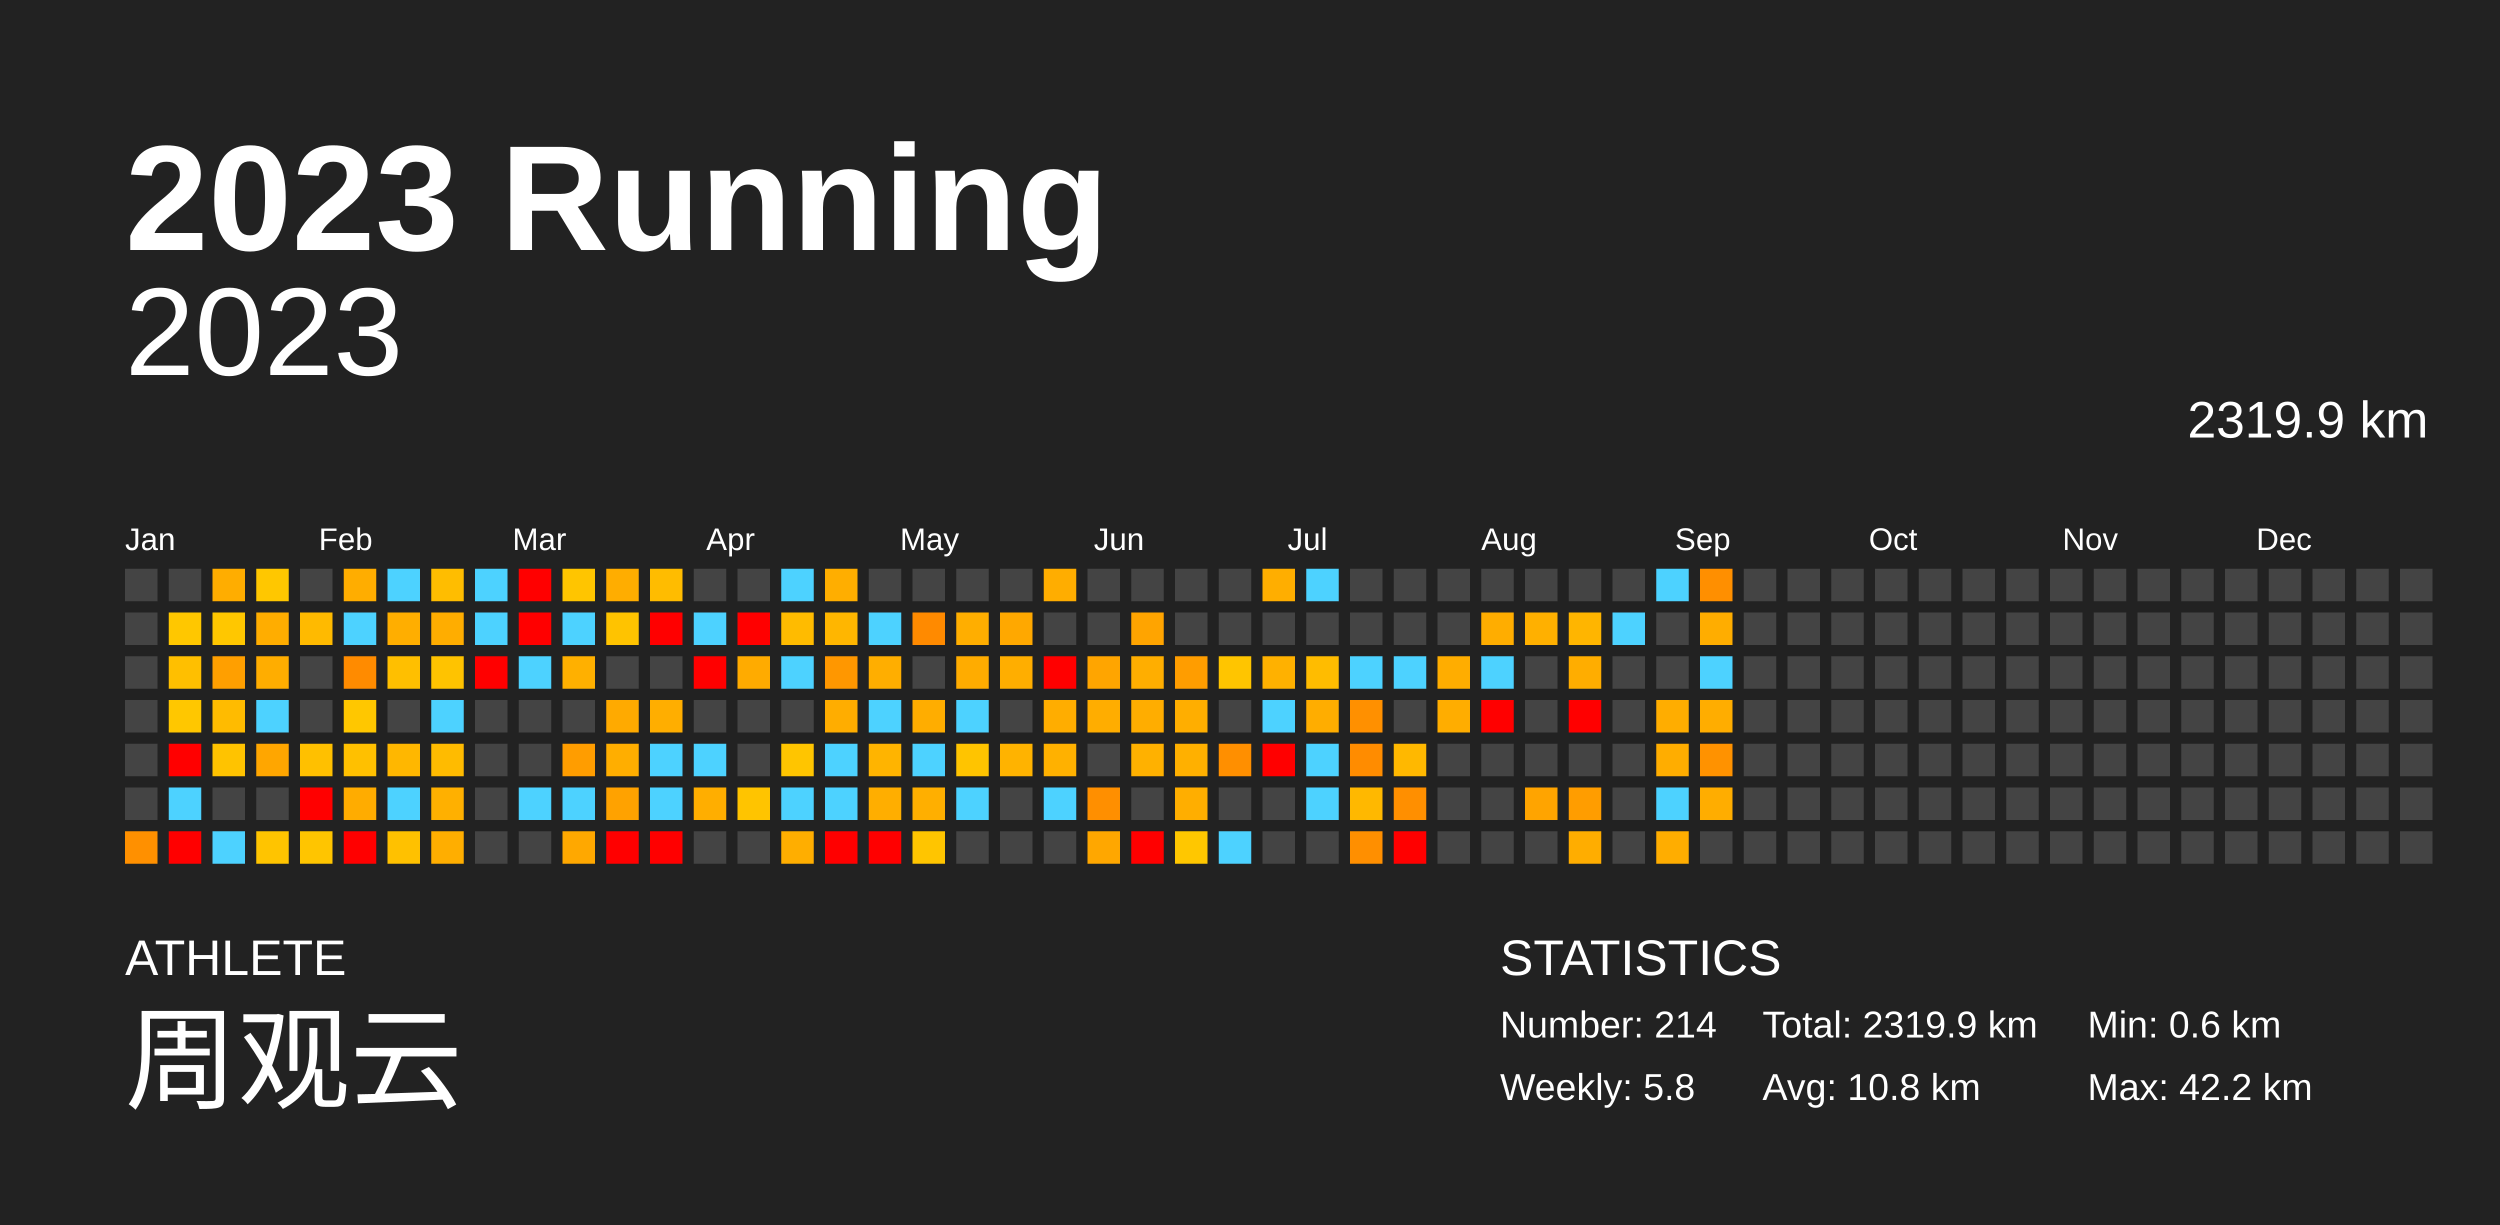
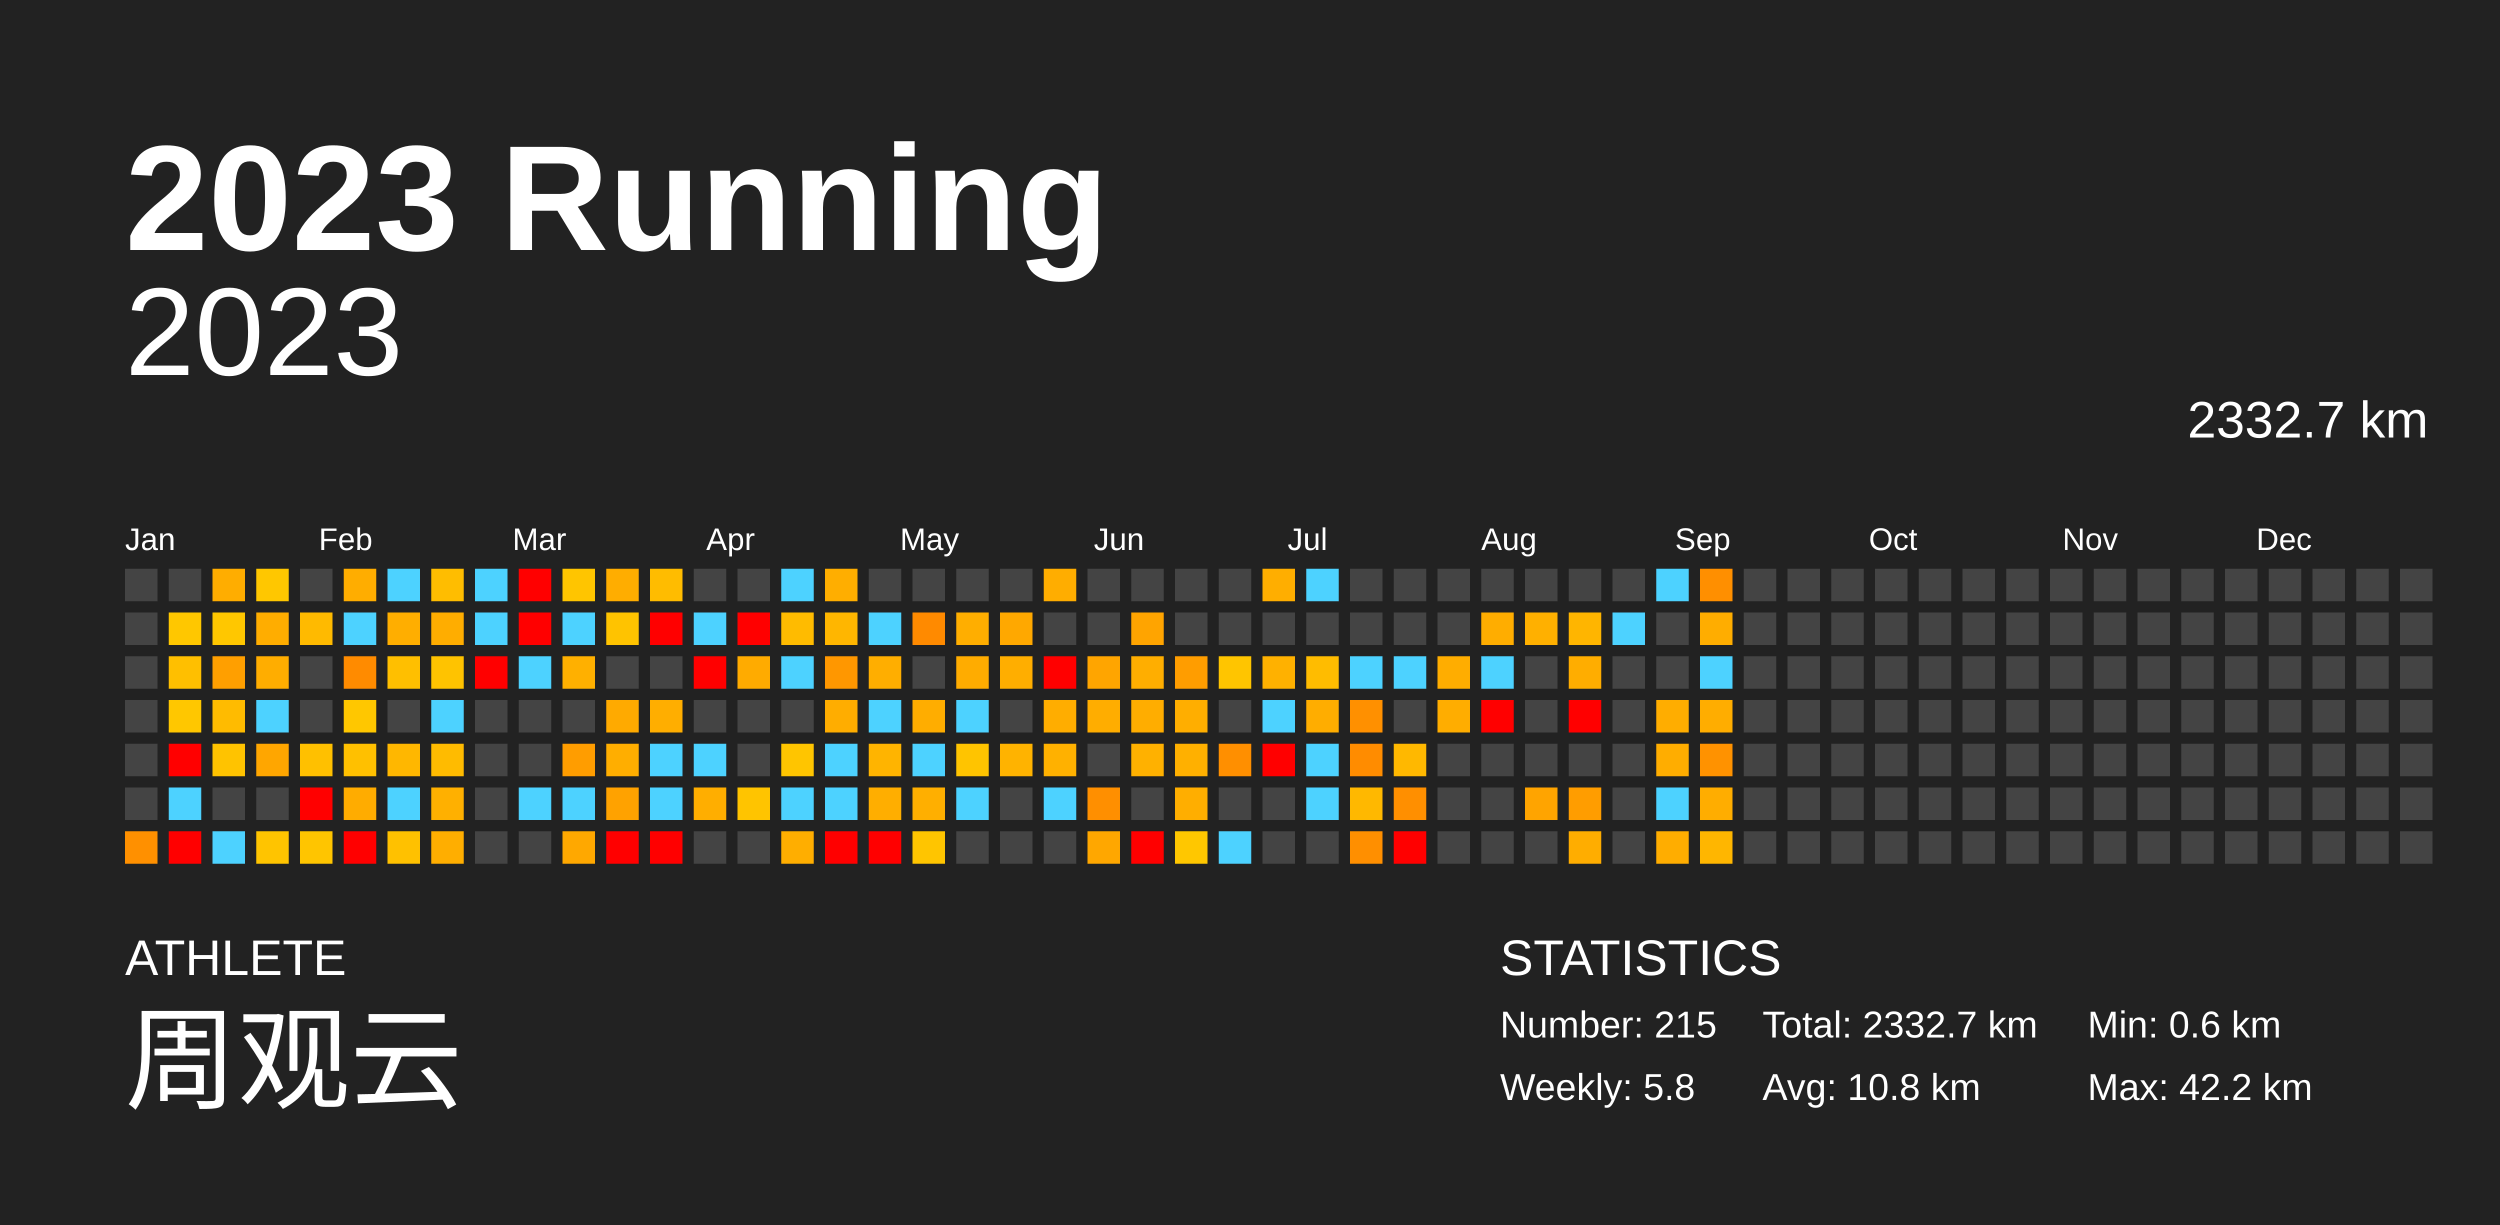
<svg xmlns="http://www.w3.org/2000/svg" baseProfile="full" height="98mm" version="1.1" viewBox="0,0,200,98" width="200mm">
  <defs />
  <rect fill="#222222" height="98" width="200" x="0" y="0" />
  <text fill="#FFFFFF" style="font-size:12px; font-family:Arial; font-weight:bold;" x="10" y="20">2023 Running</text>
  <text fill="#FFFFFF" style="font-size:4px; font-family:Arial" x="10" y="78">ATHLETE</text>
  <text fill="#FFFFFF" style="font-size:9px; font-family:Arial" x="10" y="88">周观云</text>
  <text fill="#FFFFFF" style="font-size:4px; font-family:Arial" x="120" y="78">STATISTICS</text>
-   <text fill="#FFFFFF" style="font-size:3px; font-family:Arial" x="120" y="83">Number: 214</text>
+   <text fill="#FFFFFF" style="font-size:3px; font-family:Arial" x="120" y="83">Number: 215</text>
  <text fill="#FFFFFF" style="font-size:3px; font-family:Arial" x="120" y="88">Weekly: 5.8</text>
-   <text fill="#FFFFFF" style="font-size:3px; font-family:Arial" x="141" y="83">Total: 2319.9 km</text>
+   <text fill="#FFFFFF" style="font-size:3px; font-family:Arial" x="141" y="83">Total: 2332.7 km</text>
  <text fill="#FFFFFF" style="font-size:3px; font-family:Arial" x="141" y="88">Avg: 10.8 km</text>
  <text fill="#FFFFFF" style="font-size:3px; font-family:Arial" x="167" y="83">Min: 0.6 km</text>
  <text fill="#FFFFFF" style="font-size:3px; font-family:Arial" x="167" y="88">Max: 42.2 km</text>
  <text alignment-baseline="hanging" fill="#FFFFFF" style="font-size:10.0px; font-family:Arial;" x="10" y="30">2023</text>
-   <text alignment-baseline="hanging" fill="#FFFFFF" style="font-size:4.125px; font-family:Arial;" x="175" y="35">2319.9 km</text>
+   <text alignment-baseline="hanging" fill="#FFFFFF" style="font-size:4.125px; font-family:Arial;" x="175" y="35">2332.7 km</text>
  <text fill="#FFFFFF" style="font-size:2.5px; font-family:Arial" x="10.0" y="44">Jan</text>
  <text fill="#FFFFFF" style="font-size:2.5px; font-family:Arial" x="25.5" y="44">Feb</text>
  <text fill="#FFFFFF" style="font-size:2.5px; font-family:Arial" x="41.0" y="44">Mar</text>
  <text fill="#FFFFFF" style="font-size:2.5px; font-family:Arial" x="56.5" y="44">Apr</text>
  <text fill="#FFFFFF" style="font-size:2.5px; font-family:Arial" x="72.0" y="44">May</text>
  <text fill="#FFFFFF" style="font-size:2.5px; font-family:Arial" x="87.5" y="44">Jun</text>
  <text fill="#FFFFFF" style="font-size:2.5px; font-family:Arial" x="103.0" y="44">Jul</text>
  <text fill="#FFFFFF" style="font-size:2.5px; font-family:Arial" x="118.5" y="44">Aug</text>
  <text fill="#FFFFFF" style="font-size:2.5px; font-family:Arial" x="134.0" y="44">Sep</text>
  <text fill="#FFFFFF" style="font-size:2.5px; font-family:Arial" x="149.5" y="44">Oct</text>
  <text fill="#FFFFFF" style="font-size:2.5px; font-family:Arial" x="165.0" y="44">Nov</text>
  <text fill="#FFFFFF" style="font-size:2.5px; font-family:Arial" x="180.5" y="44">Dec</text>
  <rect fill="#444444" height="2.6" width="2.6" x="10.0" y="45.5" />
  <rect fill="#444444" height="2.6" width="2.6" x="10.0" y="49.0" />
  <rect fill="#444444" height="2.6" width="2.6" x="10.0" y="52.5" />
  <rect fill="#444444" height="2.6" width="2.6" x="10.0" y="56.0" />
  <rect fill="#444444" height="2.6" width="2.6" x="10.0" y="59.5" />
  <rect fill="#444444" height="2.6" width="2.6" x="10.0" y="63.0" />
  <rect fill="#ff9000" height="2.6" width="2.6" x="10.0" y="66.5" />
  <rect fill="#444444" height="2.6" width="2.6" x="13.5" y="45.5" />
  <rect fill="#ffc700" height="2.6" width="2.6" x="13.5" y="49.0" />
  <rect fill="#ffbf00" height="2.6" width="2.6" x="13.5" y="52.5" />
  <rect fill="#ffc700" height="2.6" width="2.6" x="13.5" y="56.0" />
  <rect fill="red" height="2.6" width="2.6" x="13.5" y="59.5" />
  <rect fill="#4dd2ff" height="2.6" width="2.6" x="13.5" y="63.0" />
  <rect fill="red" height="2.6" width="2.6" x="13.5" y="66.5" />
  <rect fill="#ffad00" height="2.6" width="2.6" x="17.0" y="45.5" />
  <rect fill="#ffc700" height="2.6" width="2.6" x="17.0" y="49.0" />
  <rect fill="#ff9f00" height="2.6" width="2.6" x="17.0" y="52.5" />
  <rect fill="#ffbb00" height="2.6" width="2.6" x="17.0" y="56.0" />
  <rect fill="#ffc300" height="2.6" width="2.6" x="17.0" y="59.5" />
  <rect fill="#444444" height="2.6" width="2.6" x="17.0" y="63.0" />
  <rect fill="#4dd2ff" height="2.6" width="2.6" x="17.0" y="66.5" />
  <rect fill="#ffc700" height="2.6" width="2.6" x="20.5" y="45.5" />
  <rect fill="#ffad00" height="2.6" width="2.6" x="20.5" y="49.0" />
  <rect fill="#ffad00" height="2.6" width="2.6" x="20.5" y="52.5" />
  <rect fill="#4dd2ff" height="2.6" width="2.6" x="20.5" y="56.0" />
  <rect fill="#ffa600" height="2.6" width="2.6" x="20.5" y="59.5" />
  <rect fill="#444444" height="2.6" width="2.6" x="20.5" y="63.0" />
  <rect fill="#ffc400" height="2.6" width="2.6" x="20.5" y="66.5" />
  <rect fill="#444444" height="2.6" width="2.6" x="24.0" y="45.5" />
  <rect fill="#ffba00" height="2.6" width="2.6" x="24.0" y="49.0" />
  <rect fill="#444444" height="2.6" width="2.6" x="24.0" y="52.5" />
  <rect fill="#444444" height="2.6" width="2.6" x="24.0" y="56.0" />
  <rect fill="#ffc000" height="2.6" width="2.6" x="24.0" y="59.5" />
  <rect fill="red" height="2.6" width="2.6" x="24.0" y="63.0" />
  <rect fill="#ffc500" height="2.6" width="2.6" x="24.0" y="66.5" />
  <rect fill="#ffad00" height="2.6" width="2.6" x="27.5" y="45.5" />
  <rect fill="#4dd2ff" height="2.6" width="2.6" x="27.5" y="49.0" />
  <rect fill="#ff8b00" height="2.6" width="2.6" x="27.5" y="52.5" />
  <rect fill="#ffc700" height="2.6" width="2.6" x="27.5" y="56.0" />
  <rect fill="#ffc000" height="2.6" width="2.6" x="27.5" y="59.5" />
  <rect fill="#ffac00" height="2.6" width="2.6" x="27.5" y="63.0" />
  <rect fill="red" height="2.6" width="2.6" x="27.5" y="66.5" />
  <rect fill="#4dd2ff" height="2.6" width="2.6" x="31.0" y="45.5" />
  <rect fill="#ffae00" height="2.6" width="2.6" x="31.0" y="49.0" />
  <rect fill="#ffbf00" height="2.6" width="2.6" x="31.0" y="52.5" />
  <rect fill="#444444" height="2.6" width="2.6" x="31.0" y="56.0" />
  <rect fill="#ffb700" height="2.6" width="2.6" x="31.0" y="59.5" />
  <rect fill="#4dd2ff" height="2.6" width="2.6" x="31.0" y="63.0" />
  <rect fill="#ffc100" height="2.6" width="2.6" x="31.0" y="66.5" />
  <rect fill="#ffbd00" height="2.6" width="2.6" x="34.5" y="45.5" />
  <rect fill="#ffad00" height="2.6" width="2.6" x="34.5" y="49.0" />
  <rect fill="#ffc300" height="2.6" width="2.6" x="34.5" y="52.5" />
  <rect fill="#4dd2ff" height="2.6" width="2.6" x="34.5" y="56.0" />
  <rect fill="#ffbb00" height="2.6" width="2.6" x="34.5" y="59.5" />
  <rect fill="#ffb000" height="2.6" width="2.6" x="34.5" y="63.0" />
  <rect fill="#ffae00" height="2.6" width="2.6" x="34.5" y="66.5" />
  <rect fill="#4dd2ff" height="2.6" width="2.6" x="38.0" y="45.5" />
  <rect fill="#4dd2ff" height="2.6" width="2.6" x="38.0" y="49.0" />
  <rect fill="red" height="2.6" width="2.6" x="38.0" y="52.5" />
  <rect fill="#444444" height="2.6" width="2.6" x="38.0" y="56.0" />
  <rect fill="#444444" height="2.6" width="2.6" x="38.0" y="59.5" />
  <rect fill="#444444" height="2.6" width="2.6" x="38.0" y="63.0" />
  <rect fill="#444444" height="2.6" width="2.6" x="38.0" y="66.5" />
  <rect fill="red" height="2.6" width="2.6" x="41.5" y="45.5" />
  <rect fill="red" height="2.6" width="2.6" x="41.5" y="49.0" />
  <rect fill="#4dd2ff" height="2.6" width="2.6" x="41.5" y="52.5" />
  <rect fill="#444444" height="2.6" width="2.6" x="41.5" y="56.0" />
  <rect fill="#444444" height="2.6" width="2.6" x="41.5" y="59.5" />
  <rect fill="#4dd2ff" height="2.6" width="2.6" x="41.5" y="63.0" />
  <rect fill="#444444" height="2.6" width="2.6" x="41.5" y="66.5" />
  <rect fill="#ffc500" height="2.6" width="2.6" x="45.0" y="45.5" />
  <rect fill="#4dd2ff" height="2.6" width="2.6" x="45.0" y="49.0" />
  <rect fill="#ffb000" height="2.6" width="2.6" x="45.0" y="52.5" />
  <rect fill="#444444" height="2.6" width="2.6" x="45.0" y="56.0" />
  <rect fill="#ff9d00" height="2.6" width="2.6" x="45.0" y="59.5" />
  <rect fill="#4dd2ff" height="2.6" width="2.6" x="45.0" y="63.0" />
  <rect fill="#ffa800" height="2.6" width="2.6" x="45.0" y="66.5" />
  <rect fill="#ffad00" height="2.6" width="2.6" x="48.5" y="45.5" />
  <rect fill="#ffc300" height="2.6" width="2.6" x="48.5" y="49.0" />
  <rect fill="#444444" height="2.6" width="2.6" x="48.5" y="52.5" />
  <rect fill="#ffaa00" height="2.6" width="2.6" x="48.5" y="56.0" />
  <rect fill="#ffae00" height="2.6" width="2.6" x="48.5" y="59.5" />
  <rect fill="#ffa200" height="2.6" width="2.6" x="48.5" y="63.0" />
  <rect fill="red" height="2.6" width="2.6" x="48.5" y="66.5" />
  <rect fill="#ffbc00" height="2.6" width="2.6" x="52.0" y="45.5" />
  <rect fill="red" height="2.6" width="2.6" x="52.0" y="49.0" />
  <rect fill="#444444" height="2.6" width="2.6" x="52.0" y="52.5" />
  <rect fill="#ffae00" height="2.6" width="2.6" x="52.0" y="56.0" />
  <rect fill="#4dd2ff" height="2.6" width="2.6" x="52.0" y="59.5" />
  <rect fill="#4dd2ff" height="2.6" width="2.6" x="52.0" y="63.0" />
  <rect fill="red" height="2.6" width="2.6" x="52.0" y="66.5" />
  <rect fill="#444444" height="2.6" width="2.6" x="55.5" y="45.5" />
  <rect fill="#4dd2ff" height="2.6" width="2.6" x="55.5" y="49.0" />
  <rect fill="red" height="2.6" width="2.6" x="55.5" y="52.5" />
  <rect fill="#444444" height="2.6" width="2.6" x="55.5" y="56.0" />
  <rect fill="#4dd2ff" height="2.6" width="2.6" x="55.5" y="59.5" />
  <rect fill="#ffae00" height="2.6" width="2.6" x="55.5" y="63.0" />
  <rect fill="#444444" height="2.6" width="2.6" x="55.5" y="66.5" />
  <rect fill="#444444" height="2.6" width="2.6" x="59.0" y="45.5" />
  <rect fill="red" height="2.6" width="2.6" x="59.0" y="49.0" />
  <rect fill="#ffab00" height="2.6" width="2.6" x="59.0" y="52.5" />
  <rect fill="#444444" height="2.6" width="2.6" x="59.0" y="56.0" />
  <rect fill="#444444" height="2.6" width="2.6" x="59.0" y="59.5" />
  <rect fill="#ffc400" height="2.6" width="2.6" x="59.0" y="63.0" />
  <rect fill="#444444" height="2.6" width="2.6" x="59.0" y="66.5" />
  <rect fill="#4dd2ff" height="2.6" width="2.6" x="62.5" y="45.5" />
  <rect fill="#ffbb00" height="2.6" width="2.6" x="62.5" y="49.0" />
  <rect fill="#4dd2ff" height="2.6" width="2.6" x="62.5" y="52.5" />
  <rect fill="#444444" height="2.6" width="2.6" x="62.5" y="56.0" />
  <rect fill="#ffc500" height="2.6" width="2.6" x="62.5" y="59.5" />
  <rect fill="#4dd2ff" height="2.6" width="2.6" x="62.5" y="63.0" />
  <rect fill="#ffae00" height="2.6" width="2.6" x="62.5" y="66.5" />
  <rect fill="#ffae00" height="2.6" width="2.6" x="66.0" y="45.5" />
  <rect fill="#ffb600" height="2.6" width="2.6" x="66.0" y="49.0" />
  <rect fill="#ff9700" height="2.6" width="2.6" x="66.0" y="52.5" />
  <rect fill="#ffad00" height="2.6" width="2.6" x="66.0" y="56.0" />
  <rect fill="#4dd2ff" height="2.6" width="2.6" x="66.0" y="59.5" />
  <rect fill="#4dd2ff" height="2.6" width="2.6" x="66.0" y="63.0" />
  <rect fill="red" height="2.6" width="2.6" x="66.0" y="66.5" />
  <rect fill="#444444" height="2.6" width="2.6" x="69.5" y="45.5" />
  <rect fill="#4dd2ff" height="2.6" width="2.6" x="69.5" y="49.0" />
  <rect fill="#ffae00" height="2.6" width="2.6" x="69.5" y="52.5" />
  <rect fill="#4dd2ff" height="2.6" width="2.6" x="69.5" y="56.0" />
  <rect fill="#ffb400" height="2.6" width="2.6" x="69.5" y="59.5" />
  <rect fill="#ffae00" height="2.6" width="2.6" x="69.5" y="63.0" />
  <rect fill="red" height="2.6" width="2.6" x="69.5" y="66.5" />
  <rect fill="#444444" height="2.6" width="2.6" x="73.0" y="45.5" />
  <rect fill="#ff8a00" height="2.6" width="2.6" x="73.0" y="49.0" />
  <rect fill="#444444" height="2.6" width="2.6" x="73.0" y="52.5" />
  <rect fill="#ffad00" height="2.6" width="2.6" x="73.0" y="56.0" />
  <rect fill="#4dd2ff" height="2.6" width="2.6" x="73.0" y="59.5" />
  <rect fill="#ffaf00" height="2.6" width="2.6" x="73.0" y="63.0" />
  <rect fill="#ffc500" height="2.6" width="2.6" x="73.0" y="66.5" />
  <rect fill="#444444" height="2.6" width="2.6" x="76.5" y="45.5" />
  <rect fill="#ffae00" height="2.6" width="2.6" x="76.5" y="49.0" />
  <rect fill="#ffac00" height="2.6" width="2.6" x="76.5" y="52.5" />
  <rect fill="#4dd2ff" height="2.6" width="2.6" x="76.5" y="56.0" />
  <rect fill="#ffc400" height="2.6" width="2.6" x="76.5" y="59.5" />
  <rect fill="#4dd2ff" height="2.6" width="2.6" x="76.5" y="63.0" />
  <rect fill="#444444" height="2.6" width="2.6" x="76.5" y="66.5" />
  <rect fill="#444444" height="2.6" width="2.6" x="80.0" y="45.5" />
  <rect fill="#ffa800" height="2.6" width="2.6" x="80.0" y="49.0" />
  <rect fill="#ffae00" height="2.6" width="2.6" x="80.0" y="52.5" />
  <rect fill="#444444" height="2.6" width="2.6" x="80.0" y="56.0" />
  <rect fill="#ffb300" height="2.6" width="2.6" x="80.0" y="59.5" />
  <rect fill="#444444" height="2.6" width="2.6" x="80.0" y="63.0" />
  <rect fill="#444444" height="2.6" width="2.6" x="80.0" y="66.5" />
  <rect fill="#ffad00" height="2.6" width="2.6" x="83.5" y="45.5" />
  <rect fill="#444444" height="2.6" width="2.6" x="83.5" y="49.0" />
  <rect fill="red" height="2.6" width="2.6" x="83.5" y="52.5" />
  <rect fill="#ffad00" height="2.6" width="2.6" x="83.5" y="56.0" />
  <rect fill="#ffb100" height="2.6" width="2.6" x="83.5" y="59.5" />
  <rect fill="#4dd2ff" height="2.6" width="2.6" x="83.5" y="63.0" />
  <rect fill="#444444" height="2.6" width="2.6" x="83.5" y="66.5" />
  <rect fill="#444444" height="2.6" width="2.6" x="87.0" y="45.5" />
  <rect fill="#444444" height="2.6" width="2.6" x="87.0" y="49.0" />
  <rect fill="#ffa500" height="2.6" width="2.6" x="87.0" y="52.5" />
  <rect fill="#ffad00" height="2.6" width="2.6" x="87.0" y="56.0" />
  <rect fill="#444444" height="2.6" width="2.6" x="87.0" y="59.5" />
  <rect fill="#ff8f00" height="2.6" width="2.6" x="87.0" y="63.0" />
  <rect fill="#ffa700" height="2.6" width="2.6" x="87.0" y="66.5" />
  <rect fill="#444444" height="2.6" width="2.6" x="90.5" y="45.5" />
  <rect fill="#ffa400" height="2.6" width="2.6" x="90.5" y="49.0" />
  <rect fill="#ffae00" height="2.6" width="2.6" x="90.5" y="52.5" />
  <rect fill="#ffad00" height="2.6" width="2.6" x="90.5" y="56.0" />
  <rect fill="#ffb100" height="2.6" width="2.6" x="90.5" y="59.5" />
  <rect fill="#444444" height="2.6" width="2.6" x="90.5" y="63.0" />
  <rect fill="red" height="2.6" width="2.6" x="90.5" y="66.5" />
  <rect fill="#444444" height="2.6" width="2.6" x="94.0" y="45.5" />
  <rect fill="#444444" height="2.6" width="2.6" x="94.0" y="49.0" />
  <rect fill="#ff9d00" height="2.6" width="2.6" x="94.0" y="52.5" />
  <rect fill="#ffae00" height="2.6" width="2.6" x="94.0" y="56.0" />
  <rect fill="#ffb000" height="2.6" width="2.6" x="94.0" y="59.5" />
  <rect fill="#ffae00" height="2.6" width="2.6" x="94.0" y="63.0" />
  <rect fill="#ffc700" height="2.6" width="2.6" x="94.0" y="66.5" />
  <rect fill="#444444" height="2.6" width="2.6" x="97.5" y="45.5" />
  <rect fill="#444444" height="2.6" width="2.6" x="97.5" y="49.0" />
  <rect fill="#ffc500" height="2.6" width="2.6" x="97.5" y="52.5" />
  <rect fill="#444444" height="2.6" width="2.6" x="97.5" y="56.0" />
  <rect fill="#ff8f00" height="2.6" width="2.6" x="97.5" y="59.5" />
  <rect fill="#444444" height="2.6" width="2.6" x="97.5" y="63.0" />
  <rect fill="#4dd2ff" height="2.6" width="2.6" x="97.5" y="66.5" />
  <rect fill="#ffae00" height="2.6" width="2.6" x="101.0" y="45.5" />
  <rect fill="#444444" height="2.6" width="2.6" x="101.0" y="49.0" />
  <rect fill="#ffb100" height="2.6" width="2.6" x="101.0" y="52.5" />
  <rect fill="#4dd2ff" height="2.6" width="2.6" x="101.0" y="56.0" />
  <rect fill="red" height="2.6" width="2.6" x="101.0" y="59.5" />
  <rect fill="#444444" height="2.6" width="2.6" x="101.0" y="63.0" />
  <rect fill="#444444" height="2.6" width="2.6" x="101.0" y="66.5" />
  <rect fill="#4dd2ff" height="2.6" width="2.6" x="104.5" y="45.5" />
  <rect fill="#444444" height="2.6" width="2.6" x="104.5" y="49.0" />
  <rect fill="#ffbc00" height="2.6" width="2.6" x="104.5" y="52.5" />
  <rect fill="#ffad00" height="2.6" width="2.6" x="104.5" y="56.0" />
  <rect fill="#4dd2ff" height="2.6" width="2.6" x="104.5" y="59.5" />
  <rect fill="#4dd2ff" height="2.6" width="2.6" x="104.5" y="63.0" />
  <rect fill="#444444" height="2.6" width="2.6" x="104.5" y="66.5" />
  <rect fill="#444444" height="2.6" width="2.6" x="108.0" y="45.5" />
  <rect fill="#444444" height="2.6" width="2.6" x="108.0" y="49.0" />
  <rect fill="#4dd2ff" height="2.6" width="2.6" x="108.0" y="52.5" />
  <rect fill="#ff9000" height="2.6" width="2.6" x="108.0" y="56.0" />
  <rect fill="#ff8c00" height="2.6" width="2.6" x="108.0" y="59.5" />
  <rect fill="#ffb800" height="2.6" width="2.6" x="108.0" y="63.0" />
  <rect fill="#ff8f00" height="2.6" width="2.6" x="108.0" y="66.5" />
  <rect fill="#444444" height="2.6" width="2.6" x="111.5" y="45.5" />
  <rect fill="#444444" height="2.6" width="2.6" x="111.5" y="49.0" />
  <rect fill="#4dd2ff" height="2.6" width="2.6" x="111.5" y="52.5" />
  <rect fill="#444444" height="2.6" width="2.6" x="111.5" y="56.0" />
  <rect fill="#ffb800" height="2.6" width="2.6" x="111.5" y="59.5" />
  <rect fill="#ff8f00" height="2.6" width="2.6" x="111.5" y="63.0" />
  <rect fill="red" height="2.6" width="2.6" x="111.5" y="66.5" />
  <rect fill="#444444" height="2.6" width="2.6" x="115.0" y="45.5" />
  <rect fill="#444444" height="2.6" width="2.6" x="115.0" y="49.0" />
  <rect fill="#ffad00" height="2.6" width="2.6" x="115.0" y="52.5" />
  <rect fill="#ffad00" height="2.6" width="2.6" x="115.0" y="56.0" />
  <rect fill="#444444" height="2.6" width="2.6" x="115.0" y="59.5" />
  <rect fill="#444444" height="2.6" width="2.6" x="115.0" y="63.0" />
  <rect fill="#444444" height="2.6" width="2.6" x="115.0" y="66.5" />
  <rect fill="#444444" height="2.6" width="2.6" x="118.5" y="45.5" />
  <rect fill="#ffad00" height="2.6" width="2.6" x="118.5" y="49.0" />
  <rect fill="#4dd2ff" height="2.6" width="2.6" x="118.5" y="52.5" />
  <rect fill="red" height="2.6" width="2.6" x="118.5" y="56.0" />
  <rect fill="#444444" height="2.6" width="2.6" x="118.5" y="59.5" />
  <rect fill="#444444" height="2.6" width="2.6" x="118.5" y="63.0" />
  <rect fill="#444444" height="2.6" width="2.6" x="118.5" y="66.5" />
  <rect fill="#444444" height="2.6" width="2.6" x="122.0" y="45.5" />
  <rect fill="#ffb000" height="2.6" width="2.6" x="122.0" y="49.0" />
  <rect fill="#444444" height="2.6" width="2.6" x="122.0" y="52.5" />
  <rect fill="#444444" height="2.6" width="2.6" x="122.0" y="56.0" />
  <rect fill="#444444" height="2.6" width="2.6" x="122.0" y="59.5" />
  <rect fill="#ffa400" height="2.6" width="2.6" x="122.0" y="63.0" />
  <rect fill="#444444" height="2.6" width="2.6" x="122.0" y="66.5" />
  <rect fill="#444444" height="2.6" width="2.6" x="125.5" y="45.5" />
  <rect fill="#ffb500" height="2.6" width="2.6" x="125.5" y="49.0" />
  <rect fill="#ffad00" height="2.6" width="2.6" x="125.5" y="52.5" />
  <rect fill="red" height="2.6" width="2.6" x="125.5" y="56.0" />
  <rect fill="#444444" height="2.6" width="2.6" x="125.5" y="59.5" />
  <rect fill="#ff9d00" height="2.6" width="2.6" x="125.5" y="63.0" />
  <rect fill="#ffad00" height="2.6" width="2.6" x="125.5" y="66.5" />
  <rect fill="#444444" height="2.6" width="2.6" x="129.0" y="45.5" />
  <rect fill="#4dd2ff" height="2.6" width="2.6" x="129.0" y="49.0" />
  <rect fill="#444444" height="2.6" width="2.6" x="129.0" y="52.5" />
  <rect fill="#444444" height="2.6" width="2.6" x="129.0" y="56.0" />
  <rect fill="#444444" height="2.6" width="2.6" x="129.0" y="59.5" />
  <rect fill="#444444" height="2.6" width="2.6" x="129.0" y="63.0" />
  <rect fill="#444444" height="2.6" width="2.6" x="129.0" y="66.5" />
  <rect fill="#4dd2ff" height="2.6" width="2.6" x="132.5" y="45.5" />
  <rect fill="#444444" height="2.6" width="2.6" x="132.5" y="49.0" />
  <rect fill="#444444" height="2.6" width="2.6" x="132.5" y="52.5" />
  <rect fill="#ffad00" height="2.6" width="2.6" x="132.5" y="56.0" />
  <rect fill="#ffad00" height="2.6" width="2.6" x="132.5" y="59.5" />
  <rect fill="#4dd2ff" height="2.6" width="2.6" x="132.5" y="63.0" />
  <rect fill="#ffad00" height="2.6" width="2.6" x="132.5" y="66.5" />
  <rect fill="#ff8f00" height="2.6" width="2.6" x="136.0" y="45.5" />
  <rect fill="#ffad00" height="2.6" width="2.6" x="136.0" y="49.0" />
  <rect fill="#4dd2ff" height="2.6" width="2.6" x="136.0" y="52.5" />
  <rect fill="#ffad00" height="2.6" width="2.6" x="136.0" y="56.0" />
  <rect fill="#ff9200" height="2.6" width="2.6" x="136.0" y="59.5" />
  <rect fill="#ffad00" height="2.6" width="2.6" x="136.0" y="63.0" />
-   <rect fill="#444444" height="2.6" width="2.6" x="136.0" y="66.5" />
+   <rect fill="#ffb600" height="2.6" width="2.6" x="136.0" y="66.5" />
  <rect fill="#444444" height="2.6" width="2.6" x="139.5" y="45.5" />
  <rect fill="#444444" height="2.6" width="2.6" x="139.5" y="49.0" />
  <rect fill="#444444" height="2.6" width="2.6" x="139.5" y="52.5" />
  <rect fill="#444444" height="2.6" width="2.6" x="139.5" y="56.0" />
  <rect fill="#444444" height="2.6" width="2.6" x="139.5" y="59.5" />
  <rect fill="#444444" height="2.6" width="2.6" x="139.5" y="63.0" />
  <rect fill="#444444" height="2.6" width="2.6" x="139.5" y="66.5" />
  <rect fill="#444444" height="2.6" width="2.6" x="143.0" y="45.5" />
  <rect fill="#444444" height="2.6" width="2.6" x="143.0" y="49.0" />
  <rect fill="#444444" height="2.6" width="2.6" x="143.0" y="52.5" />
  <rect fill="#444444" height="2.6" width="2.6" x="143.0" y="56.0" />
  <rect fill="#444444" height="2.6" width="2.6" x="143.0" y="59.5" />
  <rect fill="#444444" height="2.6" width="2.6" x="143.0" y="63.0" />
  <rect fill="#444444" height="2.6" width="2.6" x="143.0" y="66.5" />
  <rect fill="#444444" height="2.6" width="2.6" x="146.5" y="45.5" />
  <rect fill="#444444" height="2.6" width="2.6" x="146.5" y="49.0" />
  <rect fill="#444444" height="2.6" width="2.6" x="146.5" y="52.5" />
  <rect fill="#444444" height="2.6" width="2.6" x="146.5" y="56.0" />
  <rect fill="#444444" height="2.6" width="2.6" x="146.5" y="59.5" />
  <rect fill="#444444" height="2.6" width="2.6" x="146.5" y="63.0" />
  <rect fill="#444444" height="2.6" width="2.6" x="146.5" y="66.5" />
  <rect fill="#444444" height="2.6" width="2.6" x="150.0" y="45.5" />
  <rect fill="#444444" height="2.6" width="2.6" x="150.0" y="49.0" />
  <rect fill="#444444" height="2.6" width="2.6" x="150.0" y="52.5" />
  <rect fill="#444444" height="2.6" width="2.6" x="150.0" y="56.0" />
  <rect fill="#444444" height="2.6" width="2.6" x="150.0" y="59.5" />
  <rect fill="#444444" height="2.6" width="2.6" x="150.0" y="63.0" />
  <rect fill="#444444" height="2.6" width="2.6" x="150.0" y="66.5" />
  <rect fill="#444444" height="2.6" width="2.6" x="153.5" y="45.5" />
  <rect fill="#444444" height="2.6" width="2.6" x="153.5" y="49.0" />
  <rect fill="#444444" height="2.6" width="2.6" x="153.5" y="52.5" />
  <rect fill="#444444" height="2.6" width="2.6" x="153.5" y="56.0" />
  <rect fill="#444444" height="2.6" width="2.6" x="153.5" y="59.5" />
  <rect fill="#444444" height="2.6" width="2.6" x="153.5" y="63.0" />
  <rect fill="#444444" height="2.6" width="2.6" x="153.5" y="66.5" />
  <rect fill="#444444" height="2.6" width="2.6" x="157.0" y="45.5" />
  <rect fill="#444444" height="2.6" width="2.6" x="157.0" y="49.0" />
  <rect fill="#444444" height="2.6" width="2.6" x="157.0" y="52.5" />
  <rect fill="#444444" height="2.6" width="2.6" x="157.0" y="56.0" />
  <rect fill="#444444" height="2.6" width="2.6" x="157.0" y="59.5" />
  <rect fill="#444444" height="2.6" width="2.6" x="157.0" y="63.0" />
  <rect fill="#444444" height="2.6" width="2.6" x="157.0" y="66.5" />
  <rect fill="#444444" height="2.6" width="2.6" x="160.5" y="45.5" />
  <rect fill="#444444" height="2.6" width="2.6" x="160.5" y="49.0" />
  <rect fill="#444444" height="2.6" width="2.6" x="160.5" y="52.5" />
  <rect fill="#444444" height="2.6" width="2.6" x="160.5" y="56.0" />
  <rect fill="#444444" height="2.6" width="2.6" x="160.5" y="59.5" />
  <rect fill="#444444" height="2.6" width="2.6" x="160.5" y="63.0" />
  <rect fill="#444444" height="2.6" width="2.6" x="160.5" y="66.5" />
  <rect fill="#444444" height="2.6" width="2.6" x="164.0" y="45.5" />
  <rect fill="#444444" height="2.6" width="2.6" x="164.0" y="49.0" />
  <rect fill="#444444" height="2.6" width="2.6" x="164.0" y="52.5" />
  <rect fill="#444444" height="2.6" width="2.6" x="164.0" y="56.0" />
  <rect fill="#444444" height="2.6" width="2.6" x="164.0" y="59.5" />
  <rect fill="#444444" height="2.6" width="2.6" x="164.0" y="63.0" />
  <rect fill="#444444" height="2.6" width="2.6" x="164.0" y="66.5" />
  <rect fill="#444444" height="2.6" width="2.6" x="167.5" y="45.5" />
  <rect fill="#444444" height="2.6" width="2.6" x="167.5" y="49.0" />
  <rect fill="#444444" height="2.6" width="2.6" x="167.5" y="52.5" />
  <rect fill="#444444" height="2.6" width="2.6" x="167.5" y="56.0" />
  <rect fill="#444444" height="2.6" width="2.6" x="167.5" y="59.5" />
  <rect fill="#444444" height="2.6" width="2.6" x="167.5" y="63.0" />
  <rect fill="#444444" height="2.6" width="2.6" x="167.5" y="66.5" />
  <rect fill="#444444" height="2.6" width="2.6" x="171.0" y="45.5" />
  <rect fill="#444444" height="2.6" width="2.6" x="171.0" y="49.0" />
  <rect fill="#444444" height="2.6" width="2.6" x="171.0" y="52.5" />
  <rect fill="#444444" height="2.6" width="2.6" x="171.0" y="56.0" />
  <rect fill="#444444" height="2.6" width="2.6" x="171.0" y="59.5" />
  <rect fill="#444444" height="2.6" width="2.6" x="171.0" y="63.0" />
  <rect fill="#444444" height="2.6" width="2.6" x="171.0" y="66.5" />
  <rect fill="#444444" height="2.6" width="2.6" x="174.5" y="45.5" />
  <rect fill="#444444" height="2.6" width="2.6" x="174.5" y="49.0" />
  <rect fill="#444444" height="2.6" width="2.6" x="174.5" y="52.5" />
  <rect fill="#444444" height="2.6" width="2.6" x="174.5" y="56.0" />
  <rect fill="#444444" height="2.6" width="2.6" x="174.5" y="59.5" />
  <rect fill="#444444" height="2.6" width="2.6" x="174.5" y="63.0" />
  <rect fill="#444444" height="2.6" width="2.6" x="174.5" y="66.5" />
  <rect fill="#444444" height="2.6" width="2.6" x="178.0" y="45.5" />
  <rect fill="#444444" height="2.6" width="2.6" x="178.0" y="49.0" />
  <rect fill="#444444" height="2.6" width="2.6" x="178.0" y="52.5" />
  <rect fill="#444444" height="2.6" width="2.6" x="178.0" y="56.0" />
  <rect fill="#444444" height="2.6" width="2.6" x="178.0" y="59.5" />
  <rect fill="#444444" height="2.6" width="2.6" x="178.0" y="63.0" />
  <rect fill="#444444" height="2.6" width="2.6" x="178.0" y="66.5" />
  <rect fill="#444444" height="2.6" width="2.6" x="181.5" y="45.5" />
  <rect fill="#444444" height="2.6" width="2.6" x="181.5" y="49.0" />
  <rect fill="#444444" height="2.6" width="2.6" x="181.5" y="52.5" />
  <rect fill="#444444" height="2.6" width="2.6" x="181.5" y="56.0" />
  <rect fill="#444444" height="2.6" width="2.6" x="181.5" y="59.5" />
  <rect fill="#444444" height="2.6" width="2.6" x="181.5" y="63.0" />
  <rect fill="#444444" height="2.6" width="2.6" x="181.5" y="66.5" />
  <rect fill="#444444" height="2.6" width="2.6" x="185.0" y="45.5" />
  <rect fill="#444444" height="2.6" width="2.6" x="185.0" y="49.0" />
  <rect fill="#444444" height="2.6" width="2.6" x="185.0" y="52.5" />
  <rect fill="#444444" height="2.6" width="2.6" x="185.0" y="56.0" />
  <rect fill="#444444" height="2.6" width="2.6" x="185.0" y="59.5" />
  <rect fill="#444444" height="2.6" width="2.6" x="185.0" y="63.0" />
  <rect fill="#444444" height="2.6" width="2.6" x="185.0" y="66.5" />
  <rect fill="#444444" height="2.6" width="2.6" x="188.5" y="45.5" />
  <rect fill="#444444" height="2.6" width="2.6" x="188.5" y="49.0" />
  <rect fill="#444444" height="2.6" width="2.6" x="188.5" y="52.5" />
  <rect fill="#444444" height="2.6" width="2.6" x="188.5" y="56.0" />
  <rect fill="#444444" height="2.6" width="2.6" x="188.5" y="59.5" />
  <rect fill="#444444" height="2.6" width="2.6" x="188.5" y="63.0" />
  <rect fill="#444444" height="2.6" width="2.6" x="188.5" y="66.5" />
  <rect fill="#444444" height="2.6" width="2.6" x="192.0" y="45.5" />
  <rect fill="#444444" height="2.6" width="2.6" x="192.0" y="49.0" />
  <rect fill="#444444" height="2.6" width="2.6" x="192.0" y="52.5" />
  <rect fill="#444444" height="2.6" width="2.6" x="192.0" y="56.0" />
  <rect fill="#444444" height="2.6" width="2.6" x="192.0" y="59.5" />
  <rect fill="#444444" height="2.6" width="2.6" x="192.0" y="63.0" />
  <rect fill="#444444" height="2.6" width="2.6" x="192.0" y="66.5" />
</svg>
